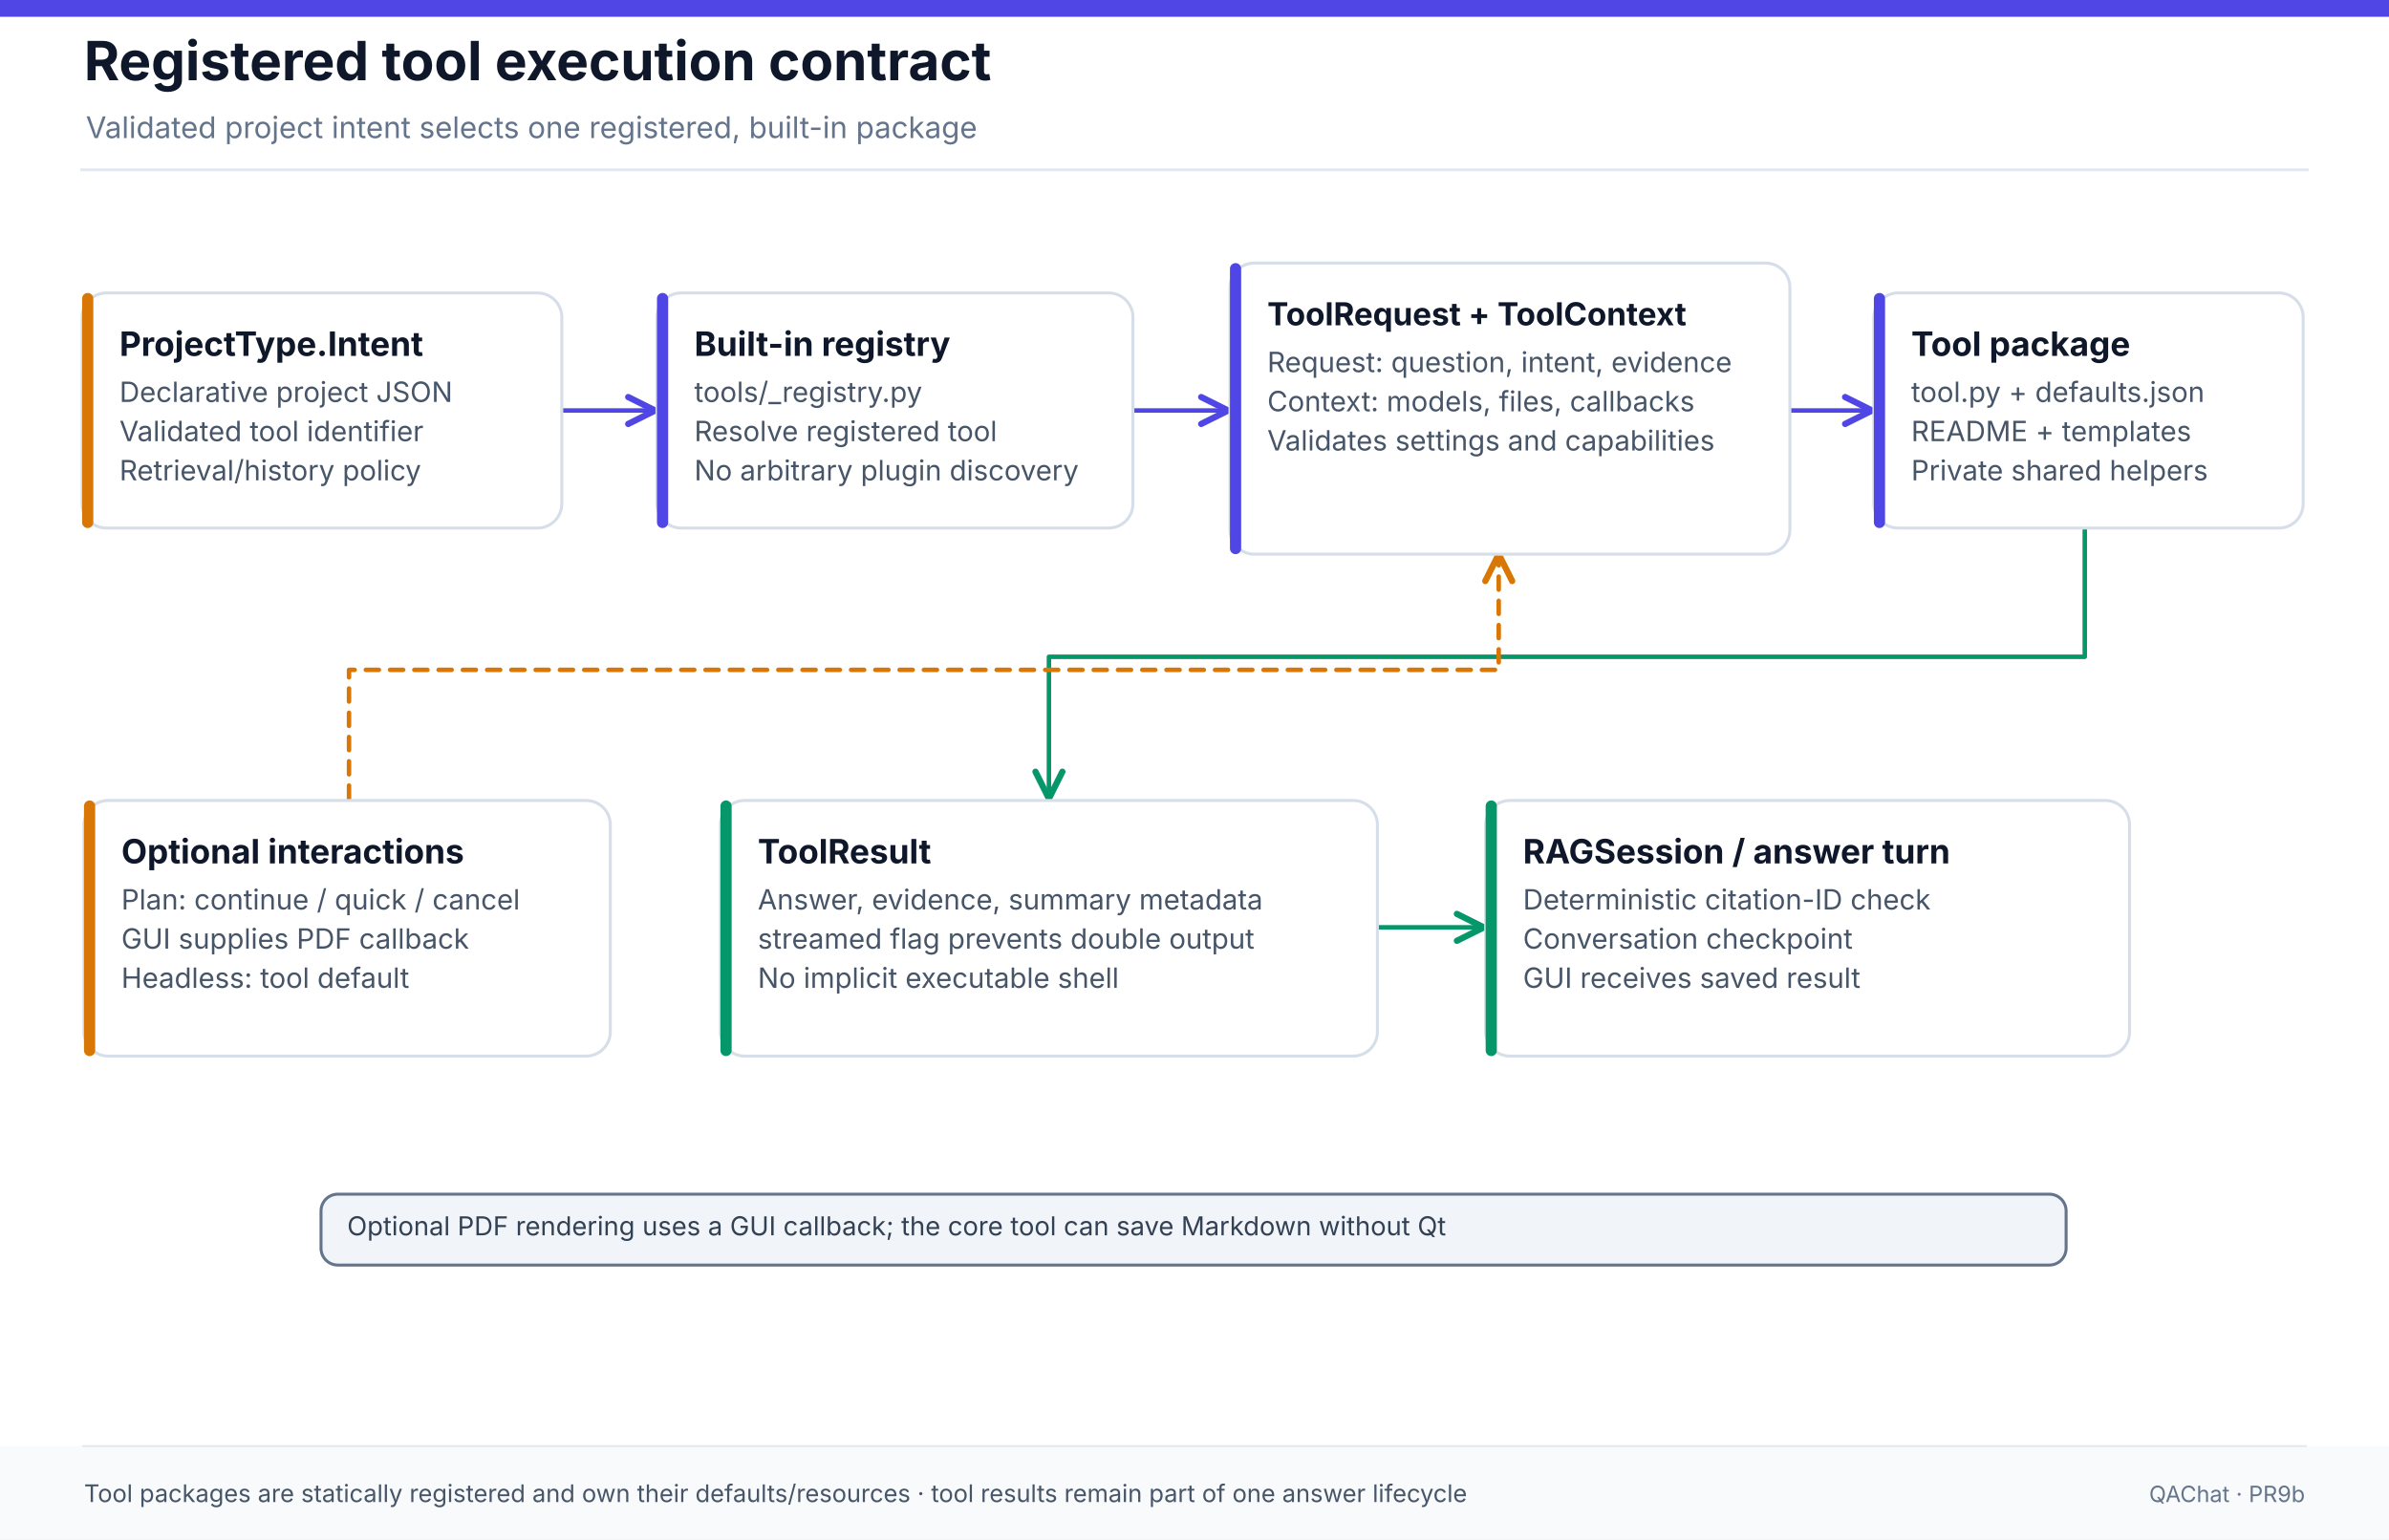
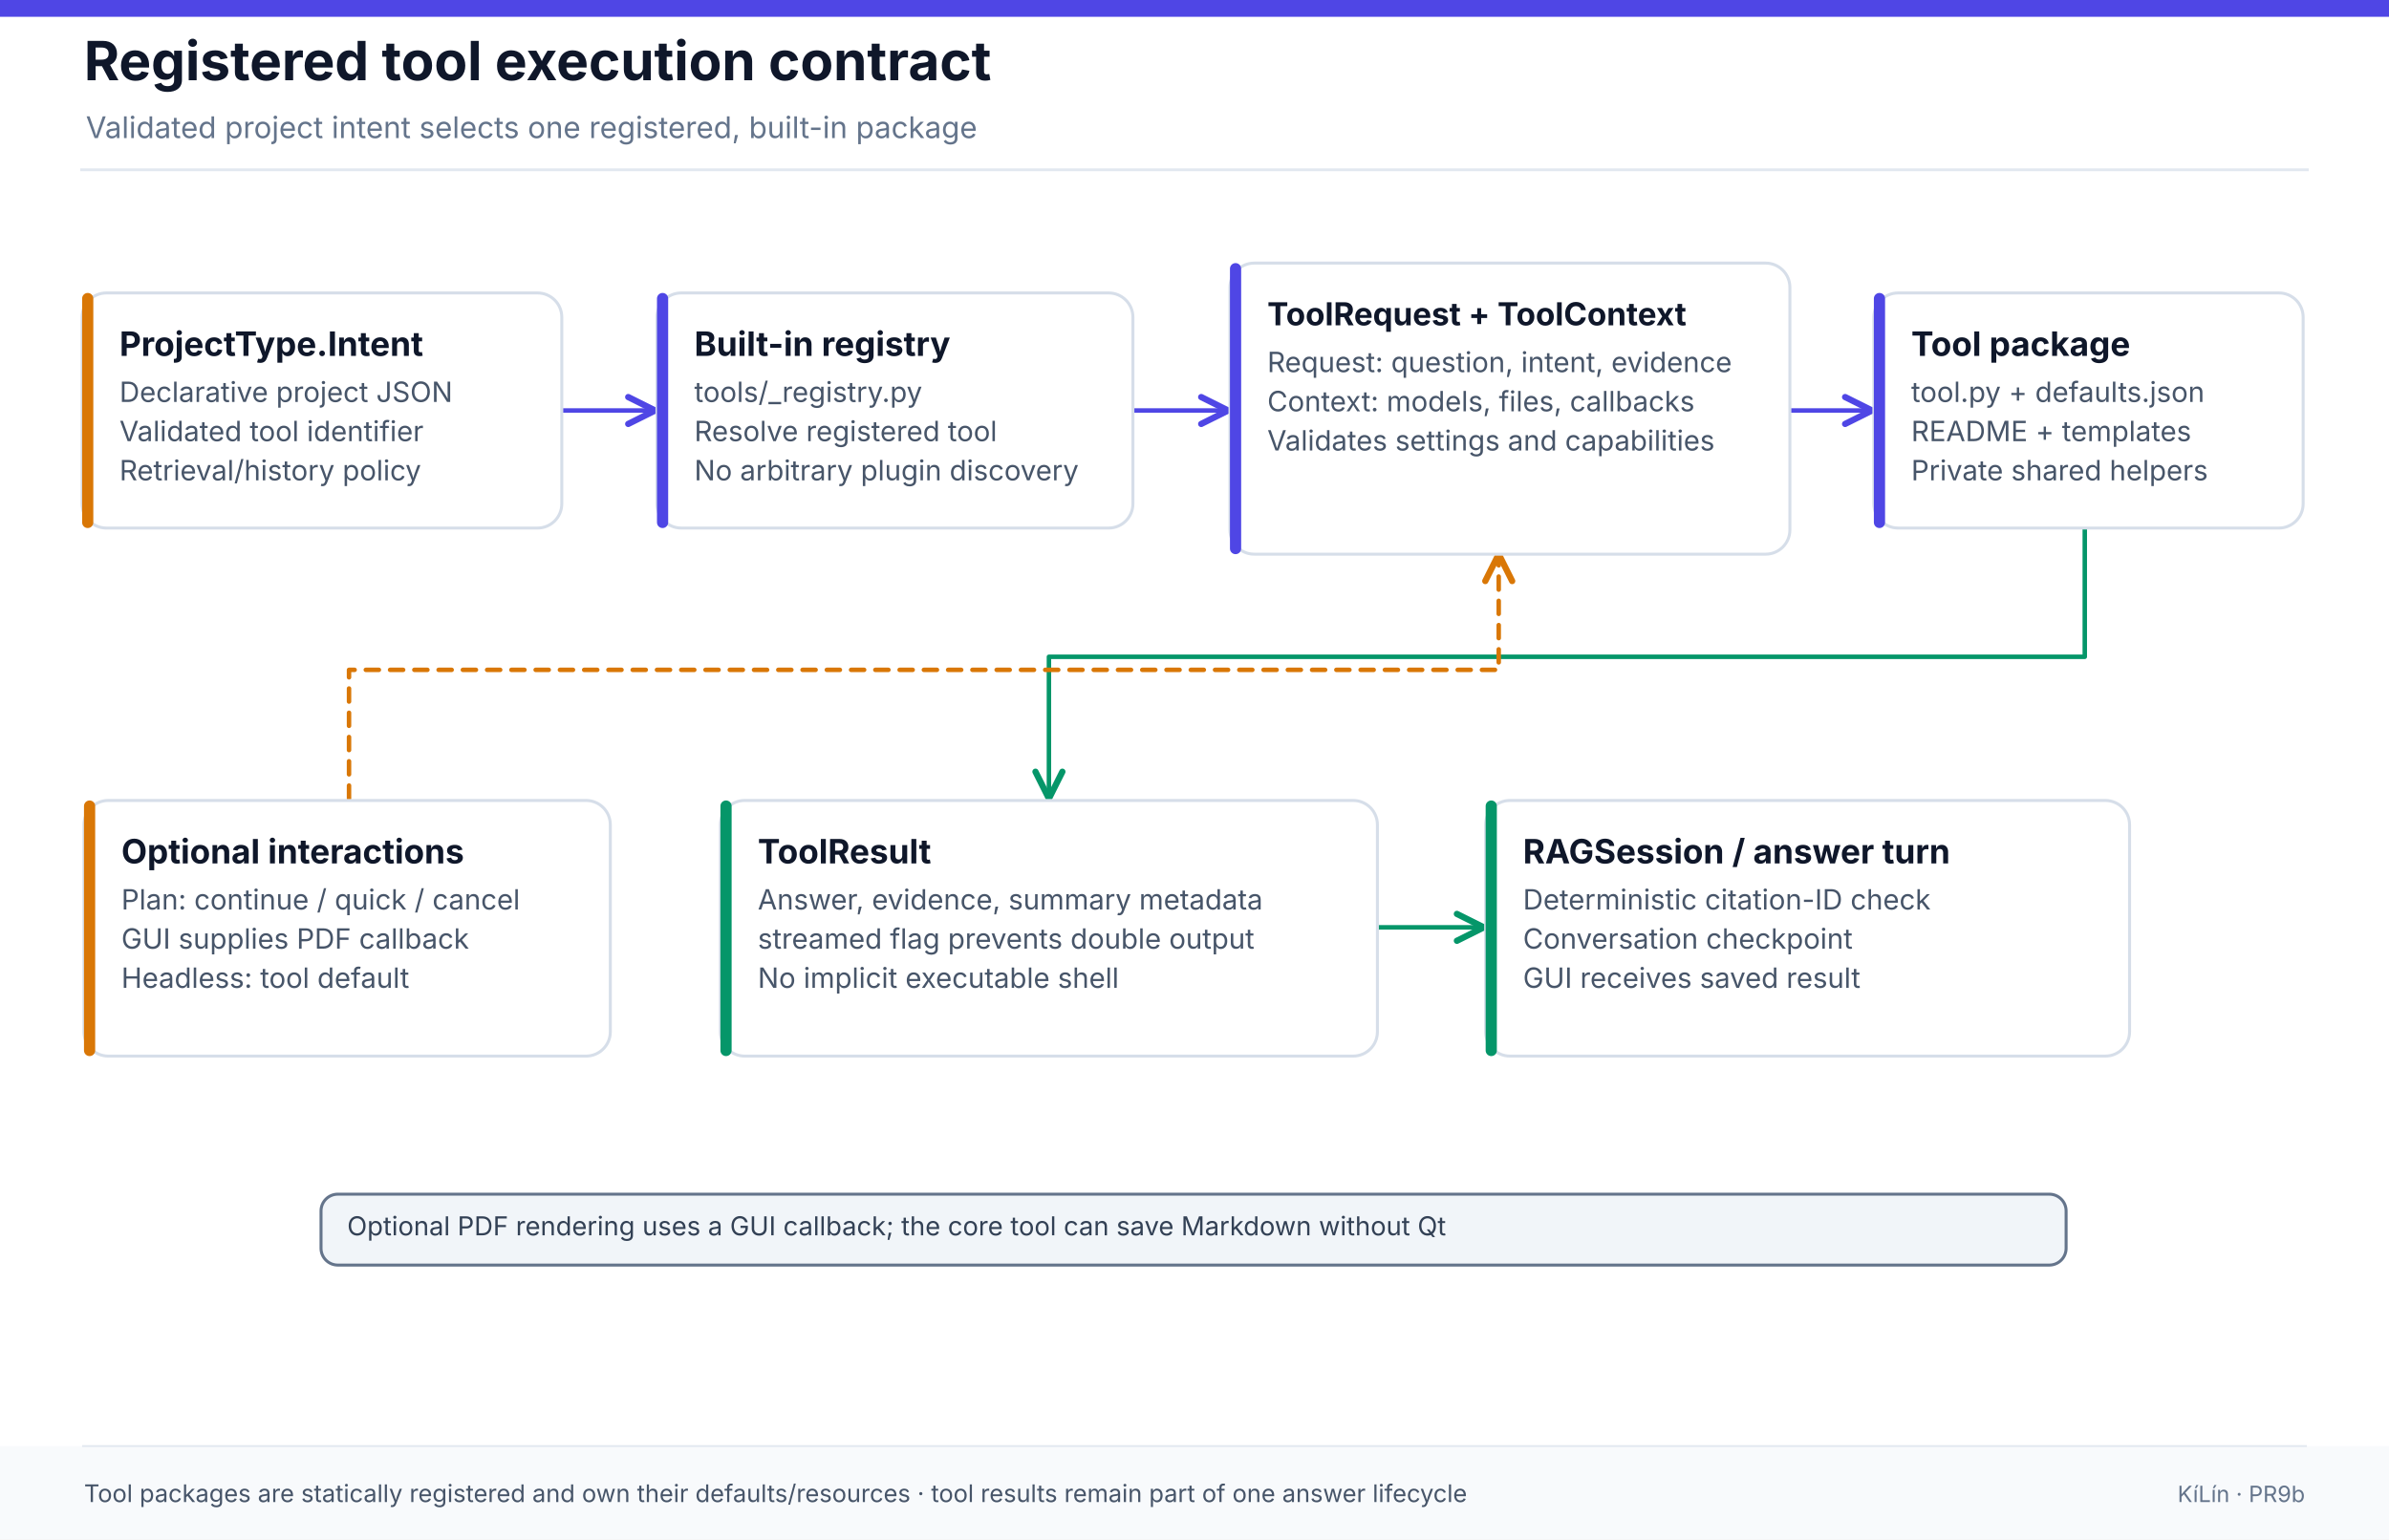
<svg xmlns="http://www.w3.org/2000/svg" width="1280" height="825" viewBox="0 0 1280 825" role="img" aria-labelledby="figure-title figure-description">
  <defs>
    <marker id="arrow-gray" markerWidth="9" markerHeight="9" refX="7" refY="4" orient="auto">
      <path d="M1,1 L7,4 L1,7" fill="none" stroke="#64748B" stroke-width="1.4" stroke-linecap="round" />
    </marker>
    <marker id="arrow-indigo" markerWidth="9" markerHeight="9" refX="7" refY="4" orient="auto">
      <path d="M1,1 L7,4 L1,7" fill="none" stroke="#4F46E5" stroke-width="1.4" stroke-linecap="round" />
    </marker>
    <marker id="arrow-green" markerWidth="9" markerHeight="9" refX="7" refY="4" orient="auto">
      <path d="M1,1 L7,4 L1,7" fill="none" stroke="#059669" stroke-width="1.4" stroke-linecap="round" />
    </marker>
    <marker id="arrow-amber" markerWidth="9" markerHeight="9" refX="7" refY="4" orient="auto">
      <path d="M1,1 L7,4 L1,7" fill="none" stroke="#D97706" stroke-width="1.4" stroke-linecap="round" />
    </marker>
    <marker id="arrow-rose" markerWidth="9" markerHeight="9" refX="7" refY="4" orient="auto">
      <path d="M1,1 L7,4 L1,7" fill="none" stroke="#E11D48" stroke-width="1.4" stroke-linecap="round" />
    </marker>
  </defs>
  <style>
  text { font-family: Inter, 'Avenir Next', 'Segoe UI', Arial, sans-serif; }
</style>
  <rect x="0" y="0" width="1280" height="825" fill="#FFFFFF" />
  <rect x="0" y="0" width="1280" height="9" fill="#4F46E5" />
  <text x="45" y="43" font-family="Inter, Arial, sans-serif" font-size="29" font-weight="750" fill="#0F172A">Registered tool execution contract</text>
  <text x="46" y="74" font-family="Inter, Arial, sans-serif" font-size="16" fill="#64748B">Validated project intent selects one registered, built-in package</text>
  <line x1="43" y1="91" x2="1237" y2="91" stroke="#E2E8F0" stroke-width="1.5" />
  <polyline points="301,220 351,220" fill="none" stroke="#4F46E5" stroke-width="2.4" stroke-linecap="round" stroke-linejoin="round" marker-end="url(#arrow-indigo)" />
  <polyline points="607,220 658,220" fill="none" stroke="#4F46E5" stroke-width="2.4" stroke-linecap="round" stroke-linejoin="round" marker-end="url(#arrow-indigo)" />
  <polyline points="959,220 1003,220" fill="none" stroke="#4F46E5" stroke-width="2.4" stroke-linecap="round" stroke-linejoin="round" marker-end="url(#arrow-indigo)" />
  <polyline points="1117,283 1117,352 562,352 562,428" fill="none" stroke="#059669" stroke-width="2.4" stroke-linecap="round" stroke-linejoin="round" marker-end="url(#arrow-green)" />
  <polyline points="738,497 795,497" fill="none" stroke="#059669" stroke-width="2.4" stroke-linecap="round" stroke-linejoin="round" marker-end="url(#arrow-green)" />
  <polyline points="187,428 187,359 803,359 803,297" fill="none" stroke="#D97706" stroke-width="2.4" stroke-linecap="round" stroke-linejoin="round" stroke-dasharray="7 6" marker-end="url(#arrow-amber)" />
  <rect id="intent" x="44" y="157" width="257" height="126" rx="13" fill="#FFFFFF" stroke="#D6DEE9" stroke-width="1.6" />
  <rect x="44" y="157" width="6" height="126" rx="3" fill="#D97706" />
  <text x="64" y="184" fill="#0F172A" font-size="18" font-weight="700" text-anchor="start" dominant-baseline="middle">
    <tspan x="64" dy="0">ProjectType.Intent</tspan>
  </text>
  <text x="64" y="210" fill="#475569" font-size="15" font-weight="400" text-anchor="start" dominant-baseline="middle">
    <tspan x="64" dy="0">Declarative project JSON</tspan>
    <tspan x="64" dy="21">Validated tool identifier</tspan>
    <tspan x="64" dy="21">Retrieval/history policy</tspan>
  </text>
  <rect id="tool-registry" x="352" y="157" width="255" height="126" rx="13" fill="#FFFFFF" stroke="#D6DEE9" stroke-width="1.6" />
  <rect x="352" y="157" width="6" height="126" rx="3" fill="#4F46E5" />
  <text x="372" y="184" fill="#0F172A" font-size="18" font-weight="700" text-anchor="start" dominant-baseline="middle">
    <tspan x="372" dy="0">Built-in registry</tspan>
  </text>
  <text x="372" y="210" fill="#475569" font-size="15" font-weight="400" text-anchor="start" dominant-baseline="middle">
    <tspan x="372" dy="0">tools/_registry.py</tspan>
    <tspan x="372" dy="21">Resolve registered tool</tspan>
    <tspan x="372" dy="21">No arbitrary plugin discovery</tspan>
  </text>
  <rect id="tool-context" x="659" y="141" width="300" height="156" rx="13" fill="#FFFFFF" stroke="#D6DEE9" stroke-width="1.6" />
  <rect x="659" y="141" width="6" height="156" rx="3" fill="#4F46E5" />
  <text x="679" y="168" fill="#0F172A" font-size="17" font-weight="700" text-anchor="start" dominant-baseline="middle">
    <tspan x="679" dy="0">ToolRequest + ToolContext</tspan>
  </text>
  <text x="679" y="194" fill="#475569" font-size="15" font-weight="400" text-anchor="start" dominant-baseline="middle">
    <tspan x="679" dy="0">Request: question, intent, evidence</tspan>
    <tspan x="679" dy="21">Context: models, files, callbacks</tspan>
    <tspan x="679" dy="21">Validates settings and capabilities</tspan>
  </text>
  <rect id="tool-package" x="1004" y="157" width="230" height="126" rx="13" fill="#FFFFFF" stroke="#D6DEE9" stroke-width="1.6" />
  <rect x="1004" y="157" width="6" height="126" rx="3" fill="#4F46E5" />
  <text x="1024" y="184" fill="#0F172A" font-size="18" font-weight="700" text-anchor="start" dominant-baseline="middle">
    <tspan x="1024" dy="0">Tool package</tspan>
  </text>
  <text x="1024" y="210" fill="#475569" font-size="15" font-weight="400" text-anchor="start" dominant-baseline="middle">
    <tspan x="1024" dy="0">tool.py + defaults.json</tspan>
    <tspan x="1024" dy="21">README + templates</tspan>
    <tspan x="1024" dy="21">Private shared helpers</tspan>
  </text>
  <rect id="tool-result" x="386" y="429" width="352" height="137" rx="13" fill="#FFFFFF" stroke="#D6DEE9" stroke-width="1.6" />
  <rect x="386" y="429" width="6" height="137" rx="3" fill="#059669" />
  <text x="406" y="456" fill="#0F172A" font-size="18" font-weight="700" text-anchor="start" dominant-baseline="middle">
    <tspan x="406" dy="0">ToolResult</tspan>
  </text>
  <text x="406" y="482" fill="#475569" font-size="15" font-weight="400" text-anchor="start" dominant-baseline="middle">
    <tspan x="406" dy="0">Answer, evidence, summary metadata</tspan>
    <tspan x="406" dy="21">streamed flag prevents double output</tspan>
    <tspan x="406" dy="21">No implicit executable shell</tspan>
  </text>
  <rect id="tool-answer" x="796" y="429" width="345" height="137" rx="13" fill="#FFFFFF" stroke="#D6DEE9" stroke-width="1.6" />
  <rect x="796" y="429" width="6" height="137" rx="3" fill="#059669" />
  <text x="816" y="456" fill="#0F172A" font-size="18" font-weight="700" text-anchor="start" dominant-baseline="middle">
    <tspan x="816" dy="0">RAGSession / answer turn</tspan>
  </text>
  <text x="816" y="482" fill="#475569" font-size="15" font-weight="400" text-anchor="start" dominant-baseline="middle">
    <tspan x="816" dy="0">Deterministic citation-ID check</tspan>
    <tspan x="816" dy="21">Conversation checkpoint</tspan>
    <tspan x="816" dy="21">GUI receives saved result</tspan>
  </text>
  <rect id="tool-options" x="45" y="429" width="282" height="137" rx="13" fill="#FFFFFF" stroke="#D6DEE9" stroke-width="1.6" />
  <rect x="45" y="429" width="6" height="137" rx="3" fill="#D97706" />
  <text x="65" y="456" fill="#0F172A" font-size="18" font-weight="700" text-anchor="start" dominant-baseline="middle">
    <tspan x="65" dy="0">Optional interactions</tspan>
  </text>
  <text x="65" y="482" fill="#475569" font-size="15" font-weight="400" text-anchor="start" dominant-baseline="middle">
    <tspan x="65" dy="0">Plan: continue / quick / cancel</tspan>
    <tspan x="65" dy="21">GUI supplies PDF callback</tspan>
    <tspan x="65" dy="21">Headless: tool default</tspan>
  </text>
  <rect x="172" y="640" width="935" height="38" rx="9" fill="#F1F5F9" stroke="#64748B" stroke-width="1.6" />
  <text x="186" y="657" fill="#334155" font-size="14" font-weight="400" text-anchor="start" dominant-baseline="middle">
    <tspan x="186" dy="0">Optional PDF rendering uses a GUI callback; the core tool can save Markdown without Qt</tspan>
  </text>
  <rect x="0" y="775" width="1280" height="50" fill="#F8FAFC" />
  <line x1="44" y1="775" x2="1236" y2="775" stroke="#E2E8F0" />
  <text x="45" y="805" font-size="13" fill="#475569" font-family="Inter,Arial,sans-serif">Tool packages are statically registered and own their defaults/resources · tool results remain part of one answer lifecycle</text>
-   <text x="1235" y="805" text-anchor="end" font-size="12" fill="#64748B" font-family="Inter,Arial,sans-serif">QAChat · PR9b</text>
+   <text x="1235" y="805" text-anchor="end" font-size="12" fill="#64748B" font-family="Inter,Arial,sans-serif">KíLín · PR9b</text>
</svg>
